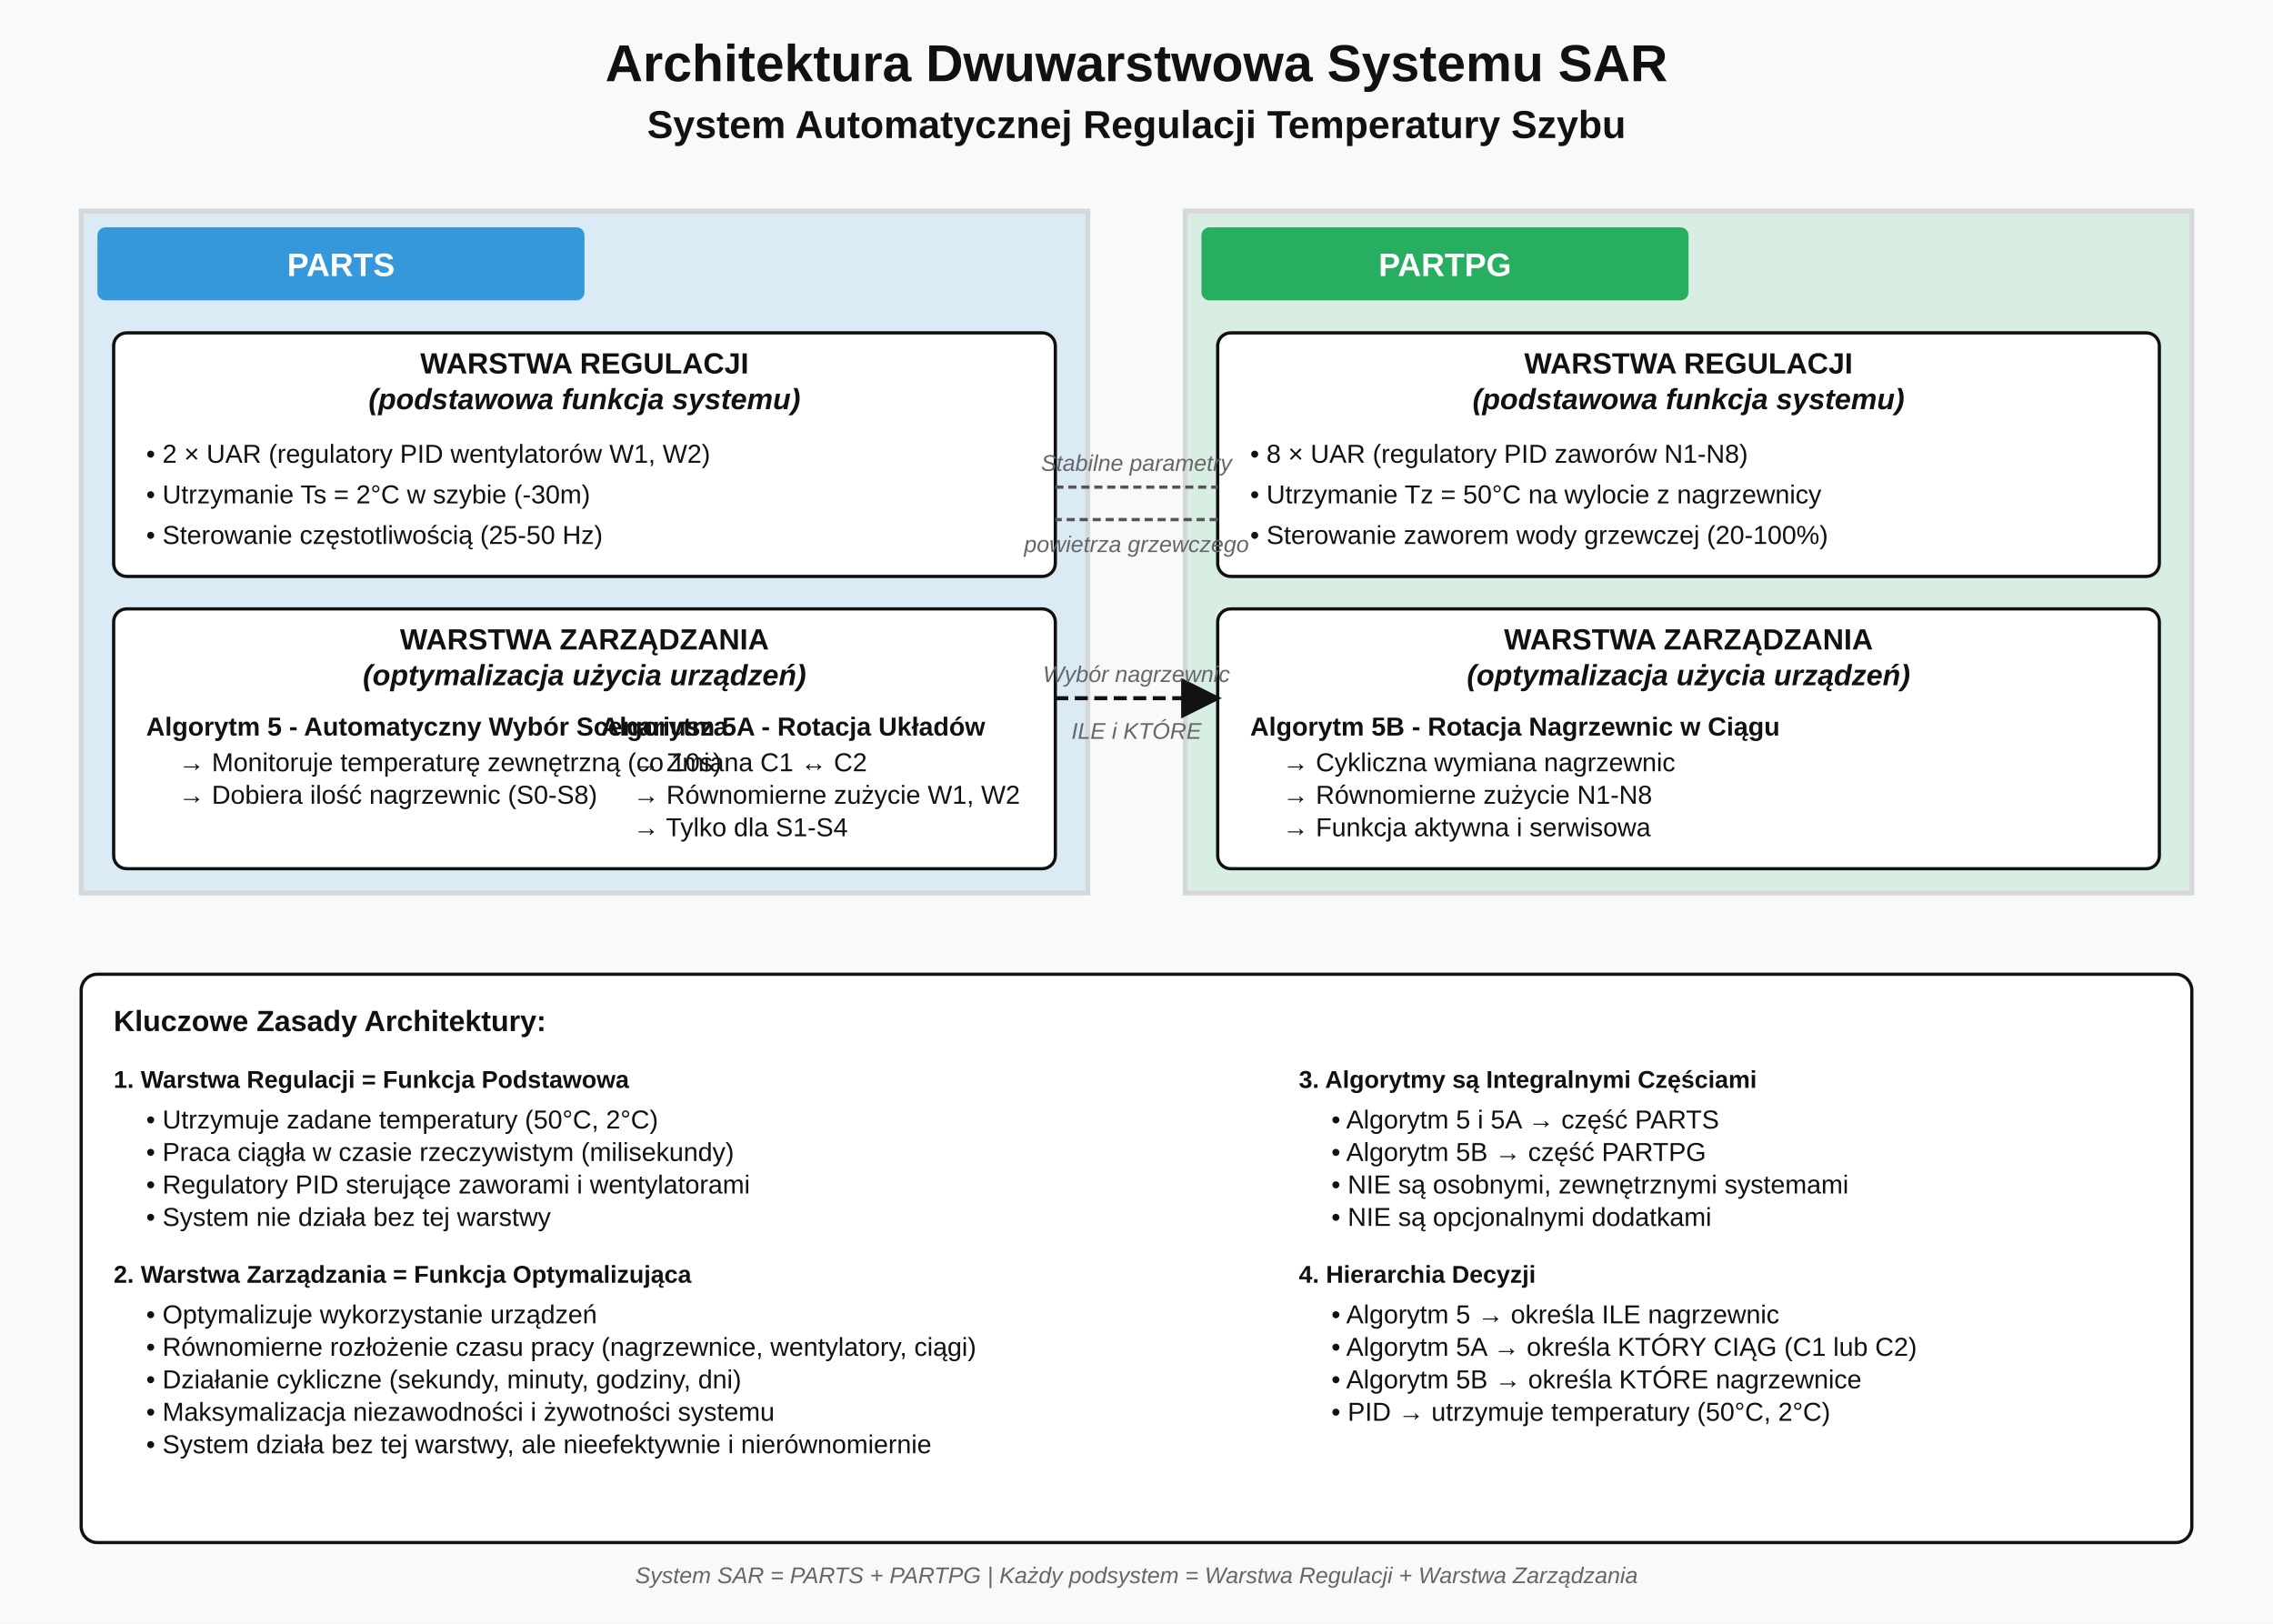
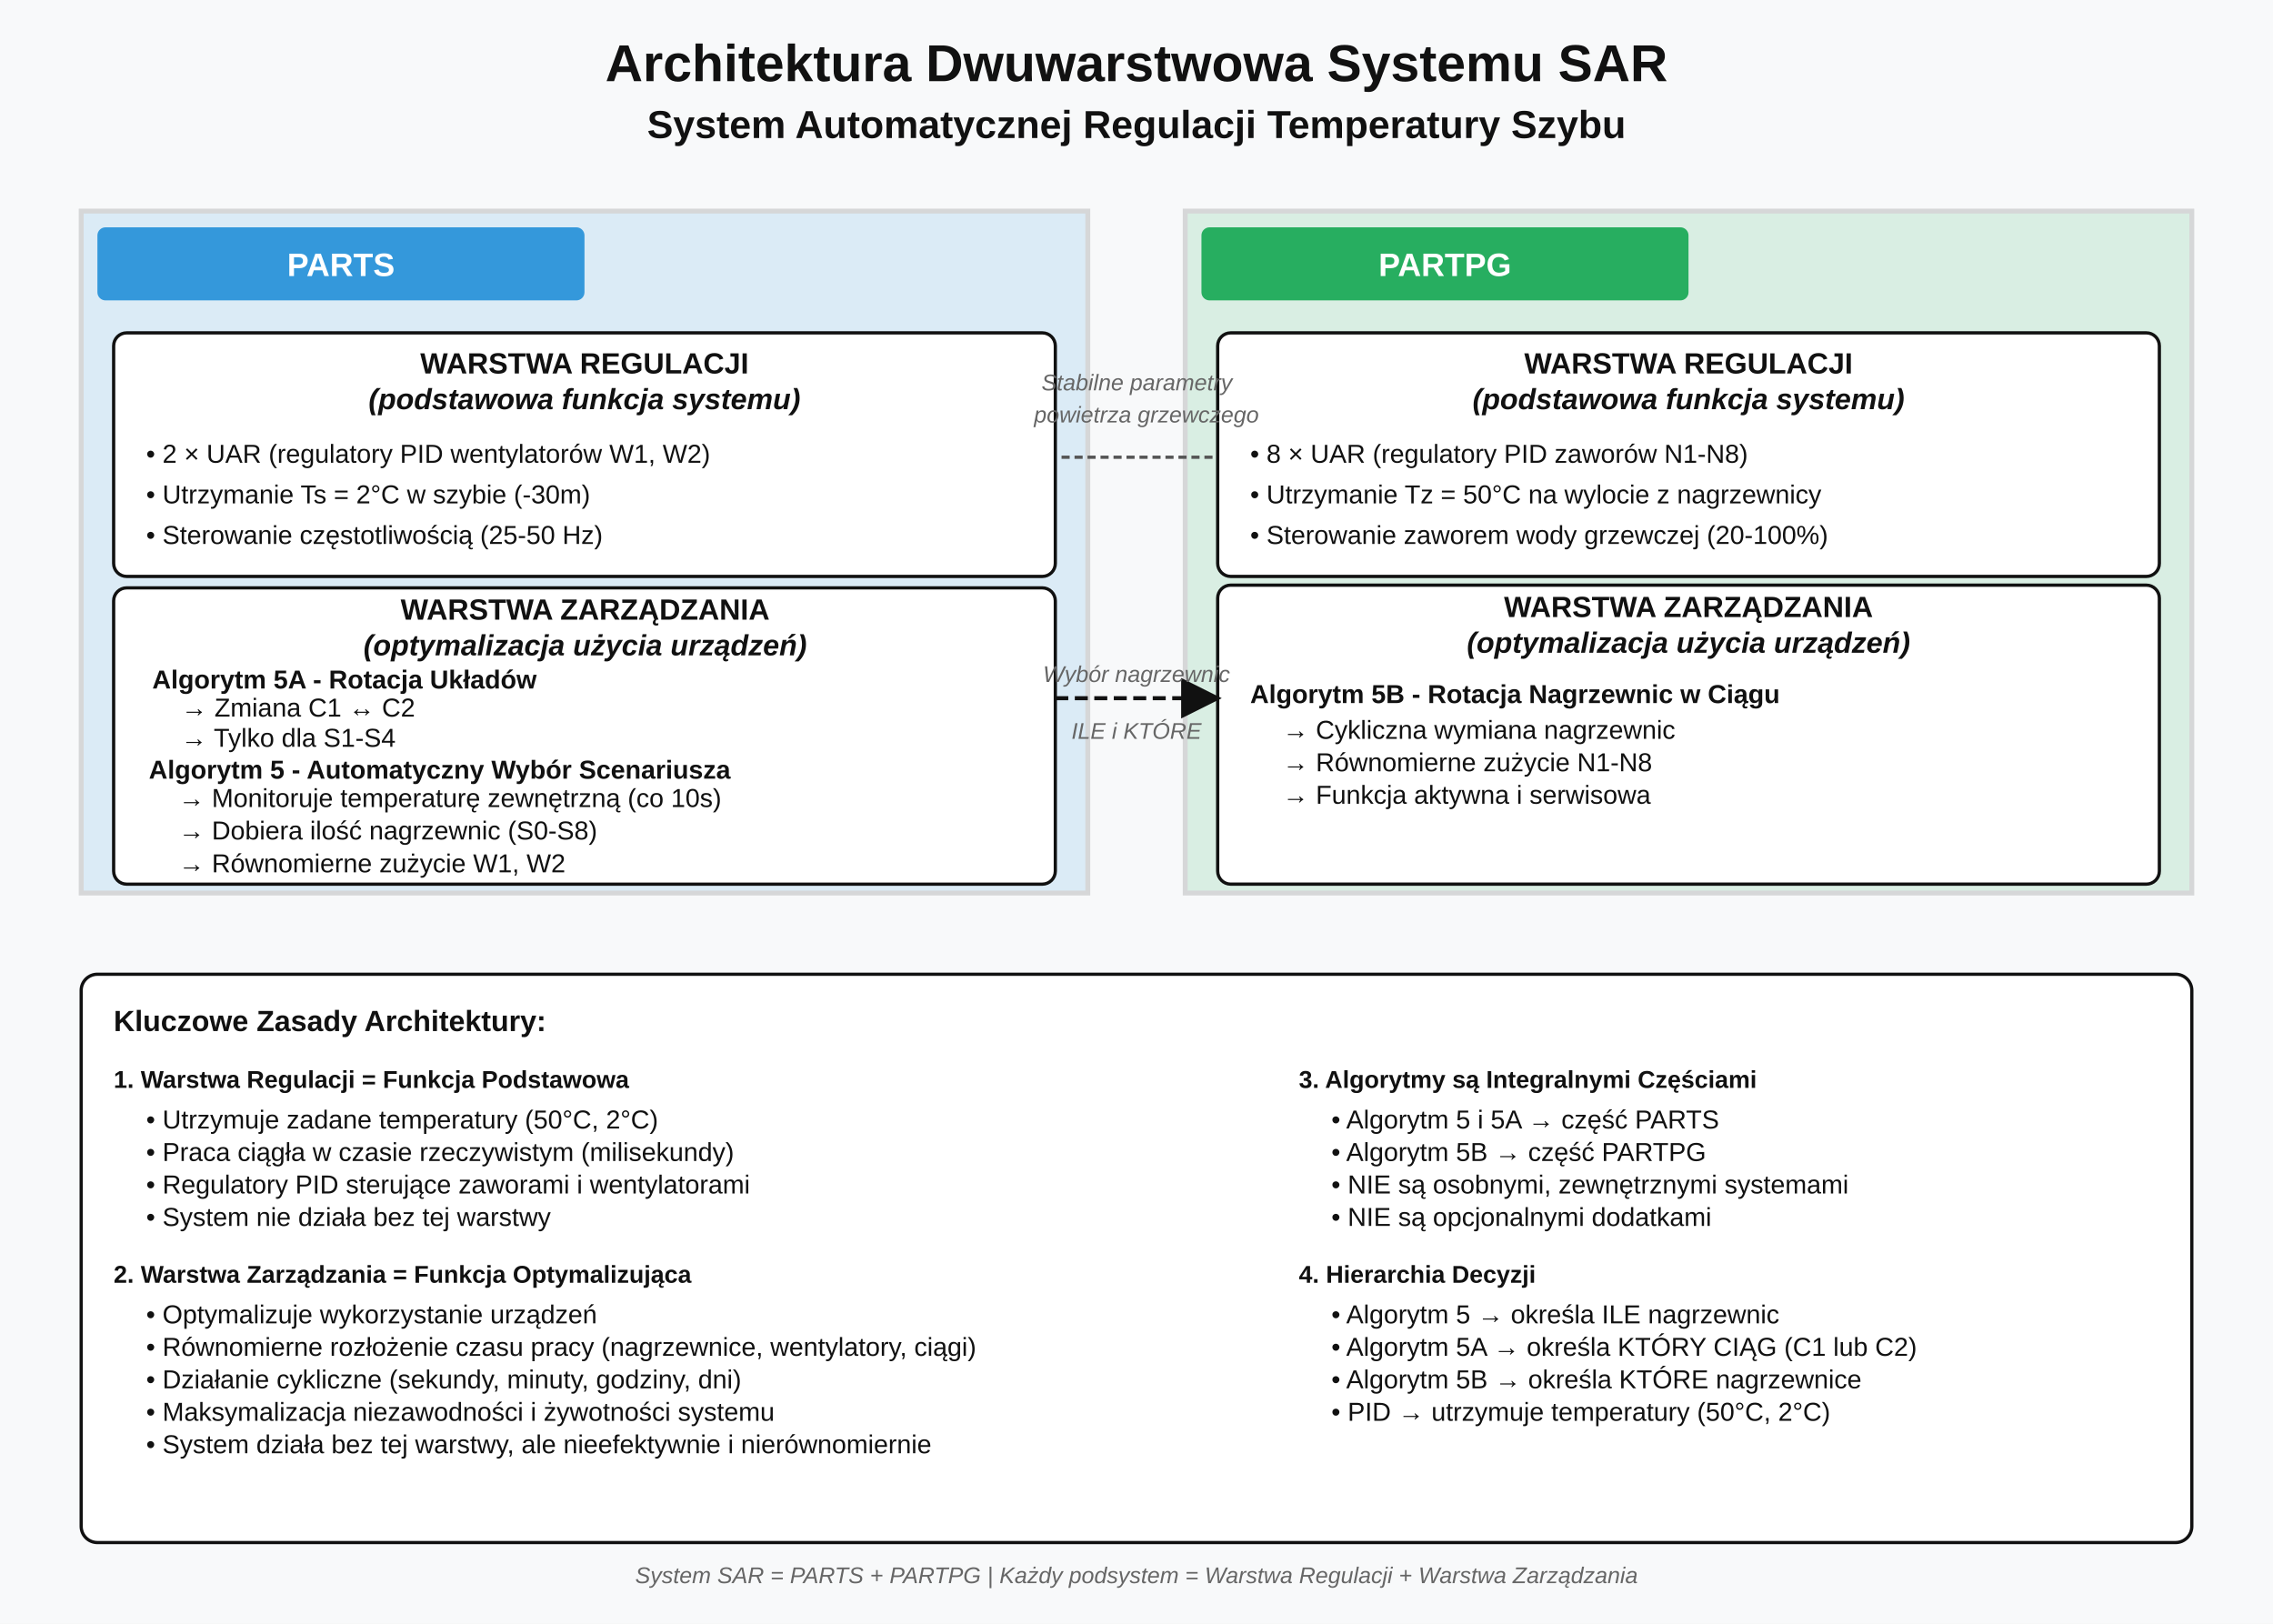
<svg xmlns="http://www.w3.org/2000/svg" viewBox="0 0 1400 1000" width="1400px" height="1000px">
  <defs>
+     <marker id="arrowhead" markerWidth="10" markerHeight="10" refX="9" refY="5" orient="auto">
+       <path d="M 0 0 L 10 5 L 0 10 z" fill="#111" />
+     </marker>
    <style>
    .title { font-family: "Arial", sans-serif; font-weight: 700; font-size: 32px; fill: #111; }
    .subtitle { font-family: "Arial", sans-serif; font-weight: 600; font-size: 24px; fill: #111; }
    .subsystem-title { font-family: "Arial", sans-serif; font-weight: 600; font-size: 20px; fill: #fff; }
    .layer-title { font-family: "Arial", sans-serif; font-weight: 600; font-size: 18px; fill: #111; }
    .component-text { font-family: "Arial", sans-serif; font-size: 16px; fill: #111; }
    .note-text { font-family: "Arial", sans-serif; font-size: 14px; fill: #666; font-style: italic; }
    .legend-text { font-family: "Arial", sans-serif; font-size: 15px; fill: #111; }
    .subsystem-box { stroke: #111; stroke-width: 3px; }
    .layer-box { stroke: #111; stroke-width: 2px; fill: #fff; rx: 8; }
    .arrow { stroke: #111; stroke-width: 2.5px; fill: none; marker-end: url(#arrowhead); }
    .arrow-bi { stroke: #555; stroke-width: 2px; fill: none; stroke-dasharray: 5 3; }
    </style>
-     <marker id="arrowhead" markerWidth="10" markerHeight="10" refX="9" refY="5" orient="auto">
-       <path d="M 0 0 L 10 5 L 0 10 z" fill="#111" />
-     </marker>
  </defs>
-   <rect width="1400" height="1000" fill="#f8f9fa" />
-   <text class="title" x="700" y="50" text-anchor="middle">Architektura Dwuwarstwowa Systemu SAR</text>
-   <text class="subtitle" x="700" y="85" text-anchor="middle">System Automatycznej Regulacji Temperatury Szybu</text>
-   <g id="parts-subsystem">
-     <rect class="subsystem-box" x="50" y="130" width="620" height="420" fill="#3498db" opacity="0.15" />
-     <rect x="60" y="140" width="300" height="45" fill="#3498db" rx="5" />
-     <text class="subsystem-title" x="210" y="170" text-anchor="middle">PARTS</text>
-     <rect class="layer-box" x="70" y="205" width="580" height="150" />
-     <text class="layer-title" x="360" y="230" text-anchor="middle" font-weight="bold">WARSTWA REGULACJI</text>
-     <text class="layer-title" x="360" y="252" text-anchor="middle" font-style="italic">(podstawowa funkcja systemu)</text>
-     <text class="component-text" x="90" y="285">• 2 × UAR (regulatory PID wentylatorów W1, W2)</text>
-     <text class="component-text" x="90" y="310">• Utrzymanie Ts = 2°C w szybie (-30m)</text>
-     <text class="component-text" x="90" y="335">• Sterowanie częstotliwością (25-50 Hz)</text>
-     <rect class="layer-box" x="70" y="375" width="580" height="160" fill="#e8f4f8" />
-     <text class="layer-title" x="360" y="400" text-anchor="middle" font-weight="bold">WARSTWA ZARZĄDZANIA</text>
-     <text class="layer-title" x="360" y="422" text-anchor="middle" font-style="italic">(optymalizacja użycia urządzeń)</text>
-     <text class="component-text" x="90" y="453" font-weight="600">Algorytm 5 - Automatyczny Wybór Scenariusza</text>
-     <text class="component-text" x="110" y="475">→ Monitoruje temperaturę zewnętrzną (co 10s)</text>
-     <text class="component-text" x="110" y="495">→ Dobiera ilość nagrzewnic (S0-S8)</text>
-     <text class="component-text" x="370" y="453" font-weight="600">Algorytm 5A - Rotacja Układów</text>
-     <text class="component-text" x="390" y="475">→ Zmiana C1 ↔ C2</text>
-     <text class="component-text" x="390" y="495">→ Równomierne zużycie W1, W2</text>
-     <text class="component-text" x="390" y="515">→ Tylko dla S1-S4</text>
-   </g>
-   <g id="partpg-subsystem">
-     <rect class="subsystem-box" x="730" y="130" width="620" height="420" fill="#27ae60" opacity="0.15" />
-     <rect x="740" y="140" width="300" height="45" fill="#27ae60" rx="5" />
-     <text class="subsystem-title" x="890" y="170" text-anchor="middle">PARTPG</text>
-     <rect class="layer-box" x="750" y="205" width="580" height="150" />
-     <text class="layer-title" x="1040" y="230" text-anchor="middle" font-weight="bold">WARSTWA REGULACJI</text>
-     <text class="layer-title" x="1040" y="252" text-anchor="middle" font-style="italic">(podstawowa funkcja systemu)</text>
-     <text class="component-text" x="770" y="285">• 8 × UAR (regulatory PID zaworów N1-N8)</text>
-     <text class="component-text" x="770" y="310">• Utrzymanie Tz = 50°C na wylocie z nagrzewnicy</text>
-     <text class="component-text" x="770" y="335">• Sterowanie zaworem wody grzewczej (20-100%)</text>
-     <rect class="layer-box" x="750" y="375" width="580" height="160" fill="#d5f4e6" />
-     <text class="layer-title" x="1040" y="400" text-anchor="middle" font-weight="bold">WARSTWA ZARZĄDZANIA</text>
-     <text class="layer-title" x="1040" y="422" text-anchor="middle" font-style="italic">(optymalizacja użycia urządzeń)</text>
-     <text class="component-text" x="770" y="453" font-weight="600">Algorytm 5B - Rotacja Nagrzewnic w Ciągu</text>
-     <text class="component-text" x="790" y="475">→ Cykliczna wymiana nagrzewnic</text>
-     <text class="component-text" x="790" y="495">→ Równomierne zużycie N1-N8</text>
-     <text class="component-text" x="790" y="515">→ Funkcja aktywna i serwisowa</text>
-   </g>
-   <path class="arrow" d="M 650 430 L 750 430" stroke-dasharray="8 4" />
-   <text class="note-text" x="700" y="420" text-anchor="middle">Wybór nagrzewnic</text>
-   <text class="note-text" x="700" y="455" text-anchor="middle">ILE i KTÓRE</text>
-   <path class="arrow-bi" d="M 650 300 L 750 300" />
-   <path class="arrow-bi" d="M 750 320 L 650 320" />
-   <text class="note-text" x="700" y="290" text-anchor="middle">Stabilne parametry</text>
-   <text class="note-text" x="700" y="340" text-anchor="middle">powietrza grzewczego</text>
-   <rect x="50" y="600" width="1300" height="350" fill="#fff" stroke="#111" stroke-width="2" rx="10" />
-   <text class="layer-title" x="70" y="635" font-weight="bold">Kluczowe Zasady Architektury:</text>
-   <text class="legend-text" x="70" y="670" font-weight="600">1. Warstwa Regulacji = Funkcja Podstawowa</text>
-   <text class="component-text" x="90" y="695">• Utrzymuje zadane temperatury (50°C, 2°C)</text>
-   <text class="component-text" x="90" y="715">• Praca ciągła w czasie rzeczywistym (milisekundy)</text>
-   <text class="component-text" x="90" y="735">• Regulatory PID sterujące zaworami i wentylatorami</text>
-   <text class="component-text" x="90" y="755">• System nie działa bez tej warstwy</text>
-   <text class="legend-text" x="70" y="790" font-weight="600">2. Warstwa Zarządzania = Funkcja Optymalizująca</text>
-   <text class="component-text" x="90" y="815">• Optymalizuje wykorzystanie urządzeń</text>
-   <text class="component-text" x="90" y="835">• Równomierne rozłożenie czasu pracy (nagrzewnice, wentylatory, ciągi)</text>
-   <text class="component-text" x="90" y="855">• Działanie cykliczne (sekundy, minuty, godziny, dni)</text>
-   <text class="component-text" x="90" y="875">• Maksymalizacja niezawodności i żywotności systemu</text>
-   <text class="component-text" x="90" y="895">• System działa bez tej warstwy, ale nieefektywnie i nierównomiernie</text>
-   <text class="legend-text" x="800" y="670" font-weight="600">3. Algorytmy są Integralnymi Częściami</text>
-   <text class="component-text" x="820" y="695">• Algorytm 5 i 5A → część PARTS</text>
-   <text class="component-text" x="820" y="715">• Algorytm 5B → część PARTPG</text>
-   <text class="component-text" x="820" y="735">• NIE są osobnymi, zewnętrznymi systemami</text>
-   <text class="component-text" x="820" y="755">• NIE są opcjonalnymi dodatkami</text>
-   <text class="legend-text" x="800" y="790" font-weight="600">4. Hierarchia Decyzji</text>
-   <text class="component-text" x="820" y="815">• Algorytm 5 → określa ILE nagrzewnic</text>
-   <text class="component-text" x="820" y="835">• Algorytm 5A → określa KTÓRY CIĄG (C1 lub C2)</text>
-   <text class="component-text" x="820" y="855">• Algorytm 5B → określa KTÓRE nagrzewnice</text>
-   <text class="component-text" x="820" y="875">• PID → utrzymuje temperatury (50°C, 2°C)</text>
-   <text class="note-text" x="700" y="975" text-anchor="middle">System SAR = PARTS + PARTPG | Każdy podsystem = Warstwa Regulacji + Warstwa Zarządzania</text>
+   <rect width="1400" height="1000" fill="#f8f9fa" transform="matrix(1, 0, 0, 1, 0, -1.4210854715202004e-14)" />
+   <text class="title" x="700" y="50" text-anchor="middle" style="white-space: pre;" transform="matrix(1, 0, 0, 1, 0, -1.4210854715202004e-14)">Architektura Dwuwarstwowa Systemu SAR</text>
+   <text class="subtitle" x="700" y="85" text-anchor="middle" style="white-space: pre;" transform="matrix(1, 0, 0, 1, 0, -1.4210854715202004e-14)">System Automatycznej Regulacji Temperatury Szybu</text>
+   <rect class="subsystem-box" x="50" y="130" width="620" height="420" fill="#3498db" opacity="0.15" transform="matrix(1, 0, 0, 1, 0, -1.4210854715202004e-14)" />
+   <rect x="60" y="140" width="300" height="45" fill="#3498db" rx="5" transform="matrix(1, 0, 0, 1, 0, -1.4210854715202004e-14)" />
+   <text class="subsystem-title" x="210" y="170" text-anchor="middle" style="white-space: pre;" transform="matrix(1, 0, 0, 1, 0, -1.4210854715202004e-14)">PARTS</text>
+   <rect class="layer-box" x="70" y="205" width="580" height="150" transform="matrix(1, 0, 0, 1, 0, -1.4210854715202004e-14)" />
+   <text class="layer-title" x="360" y="230" text-anchor="middle" font-weight="bold" style="white-space: pre;" transform="matrix(1, 0, 0, 1, 0, -1.4210854715202004e-14)">WARSTWA REGULACJI</text>
+   <text class="layer-title" x="360" y="252" text-anchor="middle" font-style="italic" style="white-space: pre;" transform="matrix(1, 0, 0, 1, 0, -1.4210854715202004e-14)">(podstawowa funkcja systemu)</text>
+   <text class="component-text" x="90" y="285" style="white-space: pre;" transform="matrix(1, 0, 0, 1, 0, -1.4210854715202004e-14)">• 2 × UAR (regulatory PID wentylatorów W1, W2)</text>
+   <text class="component-text" x="90" y="310" style="white-space: pre;" transform="matrix(1, 0, 0, 1, 0, -1.4210854715202004e-14)">• Utrzymanie Ts = 2°C w szybie (-30m)</text>
+   <text class="component-text" x="90" y="335" style="white-space: pre;" transform="matrix(1, 0, 0, 1, 0, -1.4210854715202004e-14)">• Sterowanie częstotliwością (25-50 Hz)</text>
+   <rect class="layer-box" x="70" y="362.045" width="580" height="182.476" fill="#e8f4f8" style="" transform="matrix(1, 0, 0, 1, 0, -1.4210854715202004e-14)" />
+   <text class="layer-title" x="360.406" y="381.612" text-anchor="middle" font-weight="bold" style="white-space: pre; font-size: 18px;" transform="matrix(1, 0, 0, 1, 0, -1.4210854715202004e-14)">WARSTWA ZARZĄDZANIA</text>
+   <text class="layer-title" x="360.406" y="403.612" text-anchor="middle" font-style="italic" style="white-space: pre; font-size: 18px;" transform="matrix(1, 0, 0, 1, 0, -1.4210854715202004e-14)">(optymalizacja użycia urządzeń)</text>
+   <text class="component-text" x="91.652" y="479.553" font-weight="600" style="white-space: pre; font-size: 16px;" transform="matrix(1, 0, 0, 1, 0, -1.4210854715202004e-14)">Algorytm 5 - Automatyczny Wybór Scenariusza</text>
+   <text class="component-text" x="110" y="497" style="white-space: pre; font-size: 16px;" transform="matrix(1, 0, 0, 1, 0, -1.4210854715202004e-14)">→ Monitoruje temperaturę zewnętrzną (co 10s)</text>
+   <text class="component-text" x="110" y="517" style="white-space: pre; font-size: 16px;" transform="matrix(1, 0, 0, 1, 0, -1.4210854715202004e-14)">→ Dobiera ilość nagrzewnic (S0-S8)</text>
+   <text class="component-text" x="93.753" y="424.029" font-weight="600" style="white-space: pre; font-size: 16px;" transform="matrix(1, 0, 0, 1, 0, -1.4210854715202004e-14)">Algorytm 5A - Rotacja Układów</text>
+   <text class="component-text" x="111.643" y="441.319" style="white-space: pre; font-size: 16px;" transform="matrix(1, 0, 0, 1, 0, -1.4210854715202004e-14)">→ Zmiana C1 ↔ C2</text>
+   <text class="component-text" x="110.004" y="537.239" style="white-space: pre; font-size: 16px;" transform="matrix(1, 0, 0, 1, 0, -1.4210854715202004e-14)">→ Równomierne zużycie W1, W2</text>
+   <text class="component-text" x="111.479" y="459.914" style="white-space: pre; font-size: 16px;" transform="matrix(1, 0, 0, 1, 0, -1.4210854715202004e-14)">→ Tylko dla S1-S4</text>
+   <rect class="subsystem-box" x="730" y="130" width="620" height="420" fill="#27ae60" opacity="0.15" transform="matrix(1, 0, 0, 1, 0, -1.4210854715202004e-14)" />
+   <rect x="740" y="140" width="300" height="45" fill="#27ae60" rx="5" transform="matrix(1, 0, 0, 1, 0, -1.4210854715202004e-14)" />
+   <text class="subsystem-title" x="890" y="170" text-anchor="middle" style="white-space: pre;" transform="matrix(1, 0, 0, 1, 0, -1.4210854715202004e-14)">PARTPG</text>
+   <rect class="layer-box" x="750" y="205" width="580" height="150" transform="matrix(1, 0, 0, 1, 0, -1.4210854715202004e-14)" />
+   <text class="layer-title" x="1040" y="230" text-anchor="middle" font-weight="bold" style="white-space: pre;" transform="matrix(1, 0, 0, 1, 0, -1.4210854715202004e-14)">WARSTWA REGULACJI</text>
+   <text class="layer-title" x="1040" y="252" text-anchor="middle" font-style="italic" style="white-space: pre;" transform="matrix(1, 0, 0, 1, 0, -1.4210854715202004e-14)">(podstawowa funkcja systemu)</text>
+   <text class="component-text" x="770" y="285" style="white-space: pre;" transform="matrix(1, 0, 0, 1, 0, -1.4210854715202004e-14)">• 8 × UAR (regulatory PID zaworów N1-N8)</text>
+   <text class="component-text" x="770" y="310" style="white-space: pre;" transform="matrix(1, 0, 0, 1, 0, -1.4210854715202004e-14)">• Utrzymanie Tz = 50°C na wylocie z nagrzewnicy</text>
+   <text class="component-text" x="770" y="335" style="white-space: pre;" transform="matrix(1, 0, 0, 1, 0, -1.4210854715202004e-14)">• Sterowanie zaworem wody grzewczej (20-100%)</text>
+   <rect class="layer-box" x="750" y="360.373" width="580" height="184.14" fill="#d5f4e6" style="" transform="matrix(1, 0, 0, 1, 0, -1.4210854715202004e-14)" />
+   <text class="layer-title" x="1040" y="380" text-anchor="middle" font-weight="bold" style="white-space: pre; font-size: 18px;" transform="matrix(1, 0, 0, 1, 0, -1.4210854715202004e-14)">WARSTWA ZARZĄDZANIA</text>
+   <text class="layer-title" x="1040" y="402" text-anchor="middle" font-style="italic" style="white-space: pre; font-size: 18px;" transform="matrix(1, 0, 0, 1, 0, -1.4210854715202004e-14)">(optymalizacja użycia urządzeń)</text>
+   <text class="component-text" x="770" y="433" font-weight="600" style="white-space: pre; font-size: 16px;" transform="matrix(1, 0, 0, 1, 0, -1.4210854715202004e-14)">Algorytm 5B - Rotacja Nagrzewnic w Ciągu</text>
+   <text class="component-text" x="790" y="455" style="white-space: pre; font-size: 16px;" transform="matrix(1, 0, 0, 1, 0, -1.4210854715202004e-14)">→ Cykliczna wymiana nagrzewnic</text>
+   <text class="component-text" x="790" y="475" style="white-space: pre; font-size: 16px;" transform="matrix(1, 0, 0, 1, 0, -1.4210854715202004e-14)">→ Równomierne zużycie N1-N8</text>
+   <text class="component-text" x="790" y="495" style="white-space: pre; font-size: 16px;" transform="matrix(1, 0, 0, 1, 0, -1.4210854715202004e-14)">→ Funkcja aktywna i serwisowa</text>
+   <path class="arrow" d="M 650 430 L 750 430" stroke-dasharray="8 4" transform="matrix(1, 0, 0, 1, 0, -1.4210854715202004e-14)" />
+   <text class="note-text" x="700" y="420" text-anchor="middle" style="white-space: pre;" transform="matrix(1, 0, 0, 1, 0, -1.4210854715202004e-14)">Wybór nagrzewnic</text>
+   <text class="note-text" x="700" y="455" text-anchor="middle" style="white-space: pre;" transform="matrix(1, 0, 0, 1, 0, -1.4210854715202004e-14)">ILE i KTÓRE</text>
+   <path class="arrow-bi" d="M 653.833 281.592 L 748.36 281.592" style="" transform="matrix(1, 0, 0, 1, 0, -1.4210854715202004e-14)" />
+   <text class="note-text" x="700.242" y="240.402" text-anchor="middle" style="white-space: pre; font-size: 14px;" transform="matrix(1, 0, 0, 1, 0, -1.4210854715202004e-14)">Stabilne parametry</text>
+   <text class="note-text" x="706.125" y="260.197" text-anchor="middle" style="white-space: pre; font-size: 14px;" transform="matrix(1, 0, 0, 1, 0, -1.4210854715202004e-14)">powietrza grzewczego</text>
+   <rect x="50" y="600" width="1300" height="350" fill="#fff" stroke="#111" stroke-width="2" rx="10" transform="matrix(1, 0, 0, 1, 0, -1.4210854715202004e-14)" />
+   <text class="layer-title" x="70" y="635" font-weight="bold" style="white-space: pre;" transform="matrix(1, 0, 0, 1, 0, -1.4210854715202004e-14)">Kluczowe Zasady Architektury:</text>
+   <text class="legend-text" x="70" y="670" font-weight="600" style="white-space: pre;" transform="matrix(1, 0, 0, 1, 0, -1.4210854715202004e-14)">1. Warstwa Regulacji = Funkcja Podstawowa</text>
+   <text class="component-text" x="90" y="695" style="white-space: pre;" transform="matrix(1, 0, 0, 1, 0, -1.4210854715202004e-14)">• Utrzymuje zadane temperatury (50°C, 2°C)</text>
+   <text class="component-text" x="90" y="715" style="white-space: pre;" transform="matrix(1, 0, 0, 1, 0, -1.4210854715202004e-14)">• Praca ciągła w czasie rzeczywistym (milisekundy)</text>
+   <text class="component-text" x="90" y="735" style="white-space: pre;" transform="matrix(1, 0, 0, 1, 0, -1.4210854715202004e-14)">• Regulatory PID sterujące zaworami i wentylatorami</text>
+   <text class="component-text" x="90" y="755" style="white-space: pre;" transform="matrix(1, 0, 0, 1, 0, -1.4210854715202004e-14)">• System nie działa bez tej warstwy</text>
+   <text class="legend-text" x="70" y="790" font-weight="600" style="white-space: pre;" transform="matrix(1, 0, 0, 1, 0, -1.4210854715202004e-14)">2. Warstwa Zarządzania = Funkcja Optymalizująca</text>
+   <text class="component-text" x="90" y="815" style="white-space: pre;" transform="matrix(1, 0, 0, 1, 0, -1.4210854715202004e-14)">• Optymalizuje wykorzystanie urządzeń</text>
+   <text class="component-text" x="90" y="835" style="white-space: pre;" transform="matrix(1, 0, 0, 1, 0, -1.4210854715202004e-14)">• Równomierne rozłożenie czasu pracy (nagrzewnice, wentylatory, ciągi)</text>
+   <text class="component-text" x="90" y="855" style="white-space: pre;" transform="matrix(1, 0, 0, 1, 0, -1.4210854715202004e-14)">• Działanie cykliczne (sekundy, minuty, godziny, dni)</text>
+   <text class="component-text" x="90" y="875" style="white-space: pre;" transform="matrix(1, 0, 0, 1, 0, -1.4210854715202004e-14)">• Maksymalizacja niezawodności i żywotności systemu</text>
+   <text class="component-text" x="90" y="895" style="white-space: pre;" transform="matrix(1, 0, 0, 1, 0, -1.4210854715202004e-14)">• System działa bez tej warstwy, ale nieefektywnie i nierównomiernie</text>
+   <text class="legend-text" x="800" y="670" font-weight="600" style="white-space: pre;" transform="matrix(1, 0, 0, 1, 0, -1.4210854715202004e-14)">3. Algorytmy są Integralnymi Częściami</text>
+   <text class="component-text" x="820" y="695" style="white-space: pre;" transform="matrix(1, 0, 0, 1, 0, -1.4210854715202004e-14)">• Algorytm 5 i 5A → część PARTS</text>
+   <text class="component-text" x="820" y="715" style="white-space: pre;" transform="matrix(1, 0, 0, 1, 0, -1.4210854715202004e-14)">• Algorytm 5B → część PARTPG</text>
+   <text class="component-text" x="820" y="735" style="white-space: pre;" transform="matrix(1, 0, 0, 1, 0, -1.4210854715202004e-14)">• NIE są osobnymi, zewnętrznymi systemami</text>
+   <text class="component-text" x="820" y="755" style="white-space: pre;" transform="matrix(1, 0, 0, 1, 0, -1.4210854715202004e-14)">• NIE są opcjonalnymi dodatkami</text>
+   <text class="legend-text" x="800" y="790" font-weight="600" style="white-space: pre;" transform="matrix(1, 0, 0, 1, 0, -1.4210854715202004e-14)">4. Hierarchia Decyzji</text>
+   <text class="component-text" x="820" y="815" style="white-space: pre;" transform="matrix(1, 0, 0, 1, 0, -1.4210854715202004e-14)">• Algorytm 5 → określa ILE nagrzewnic</text>
+   <text class="component-text" x="820" y="835" style="white-space: pre;" transform="matrix(1, 0, 0, 1, 0, -1.4210854715202004e-14)">• Algorytm 5A → określa KTÓRY CIĄG (C1 lub C2)</text>
+   <text class="component-text" x="820" y="855" style="white-space: pre;" transform="matrix(1, 0, 0, 1, 0, -1.4210854715202004e-14)">• Algorytm 5B → określa KTÓRE nagrzewnice</text>
+   <text class="component-text" x="820" y="875" style="white-space: pre;" transform="matrix(1, 0, 0, 1, 0, -1.4210854715202004e-14)">• PID → utrzymuje temperatury (50°C, 2°C)</text>
+   <text class="note-text" x="700" y="975" text-anchor="middle" style="white-space: pre;" transform="matrix(1, 0, 0, 1, 0, -1.4210854715202004e-14)">System SAR = PARTS + PARTPG | Każdy podsystem = Warstwa Regulacji + Warstwa Zarządzania</text>
</svg>
